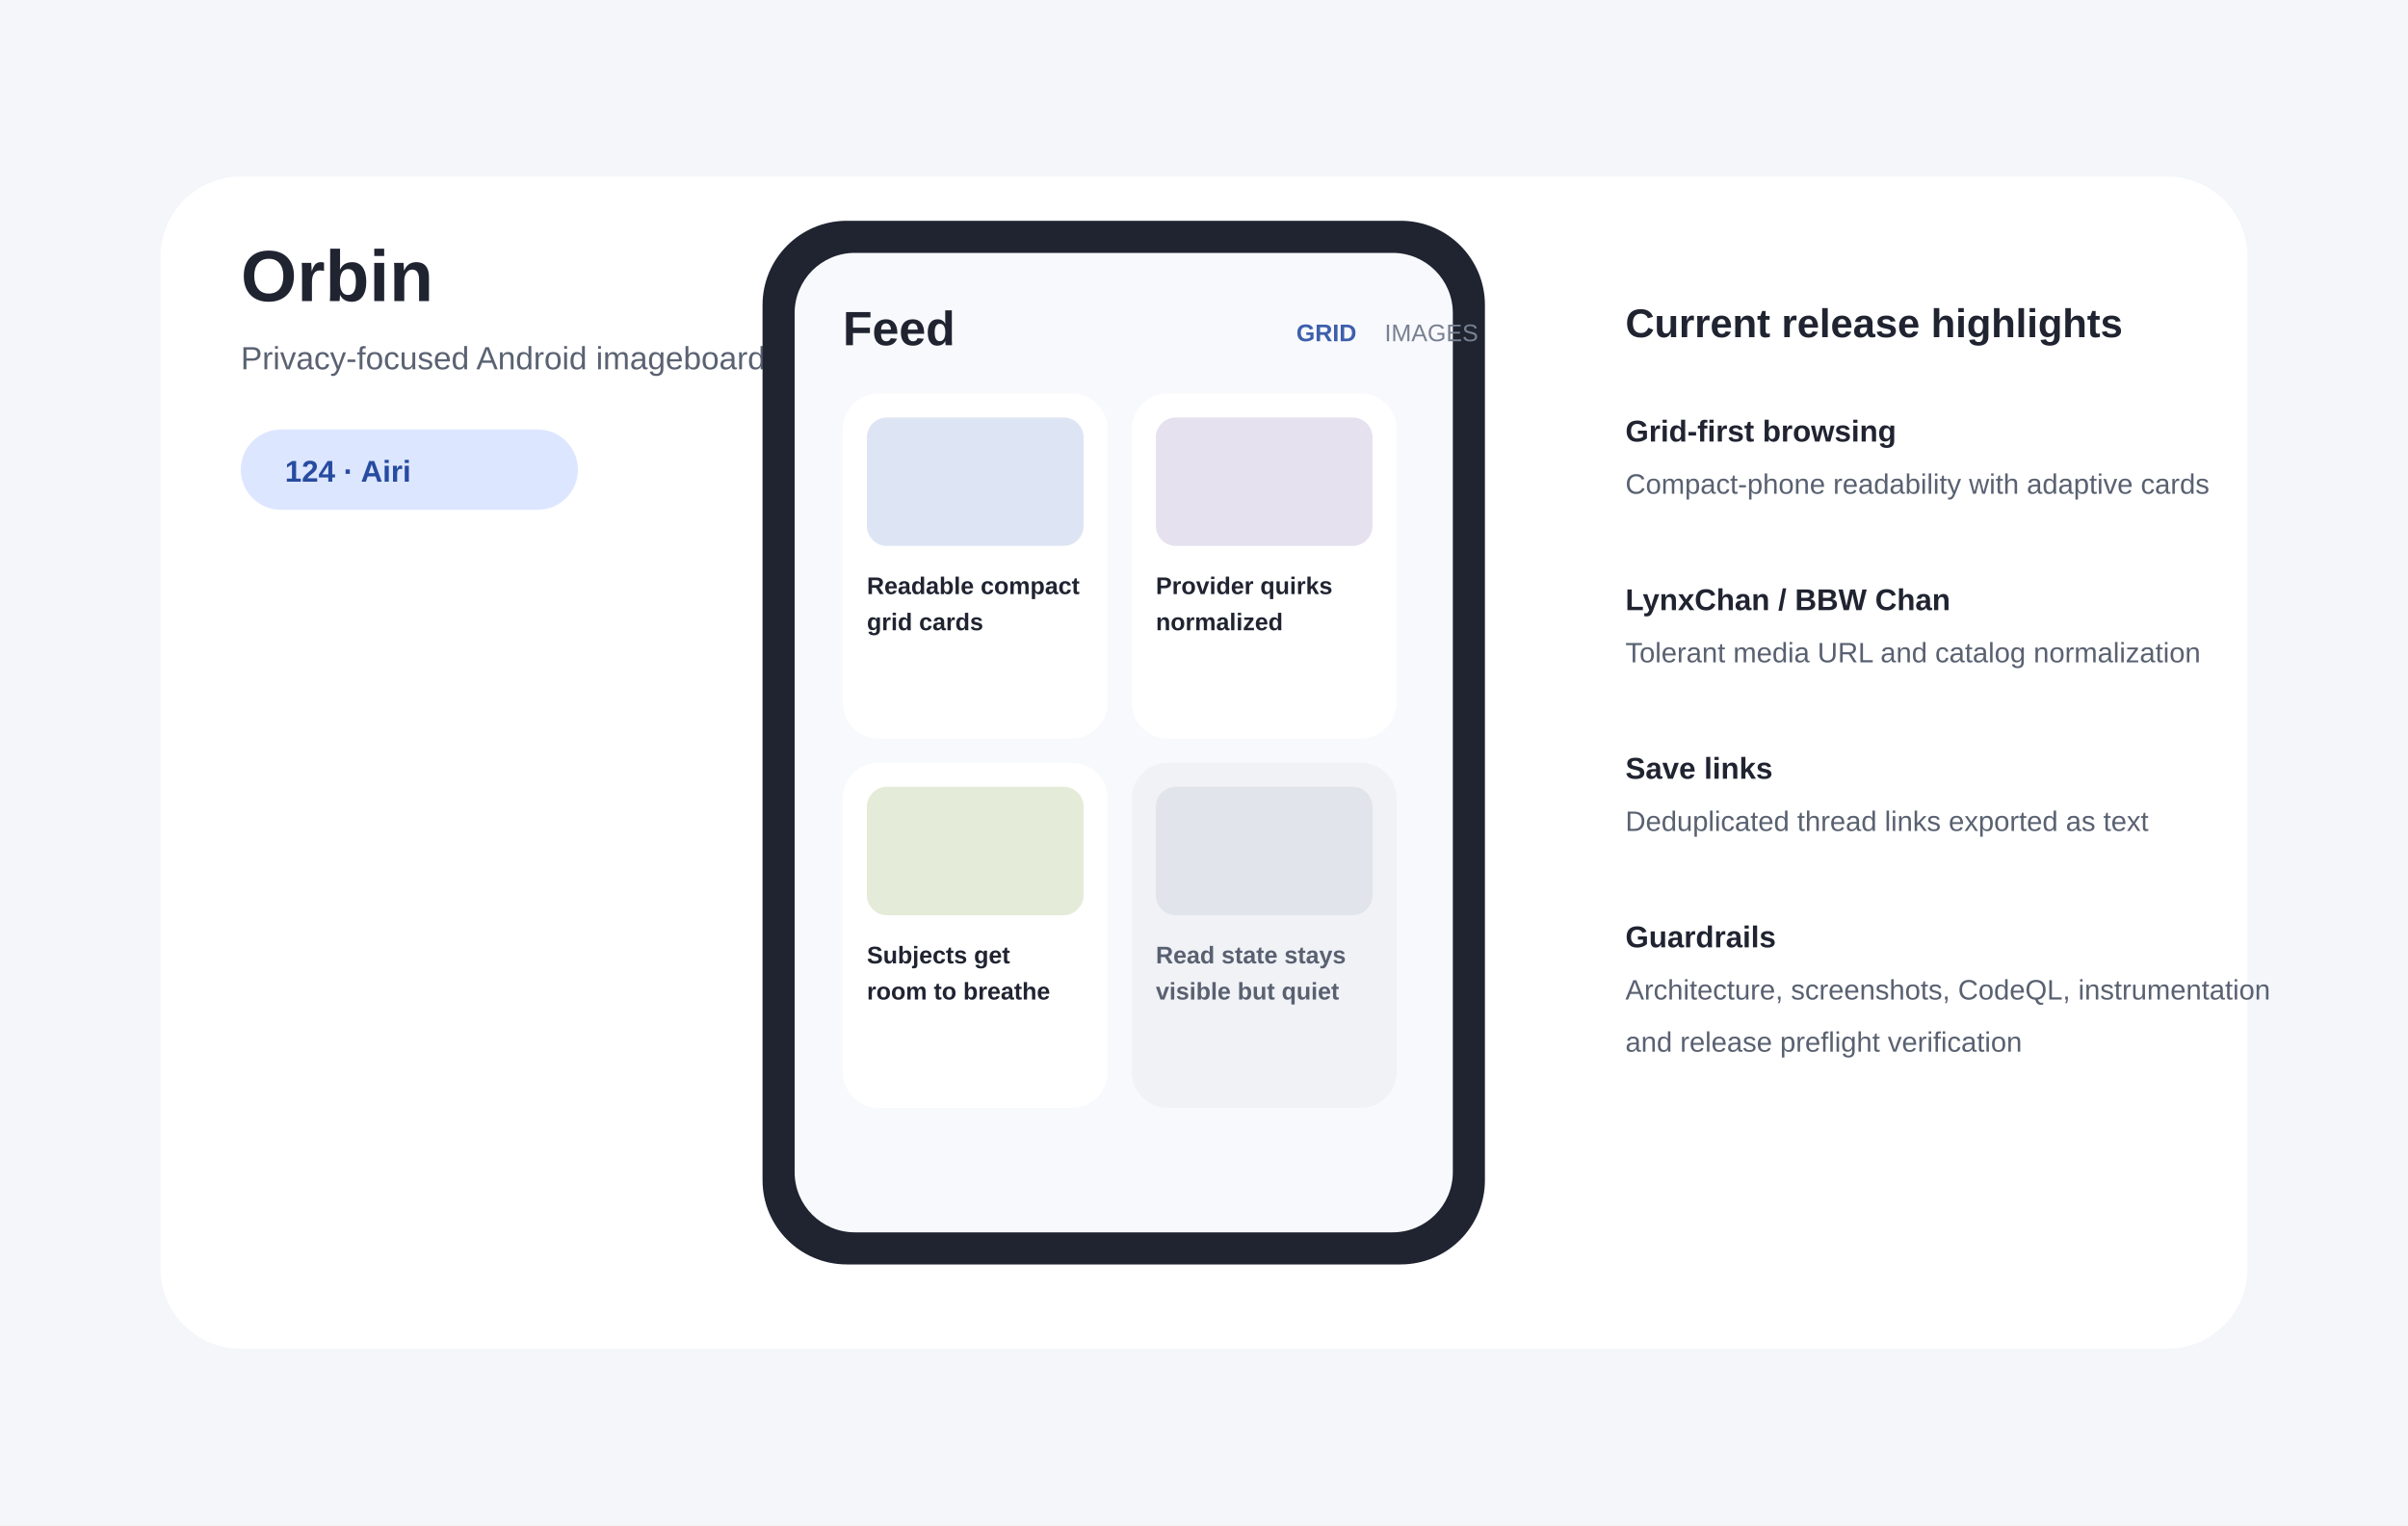
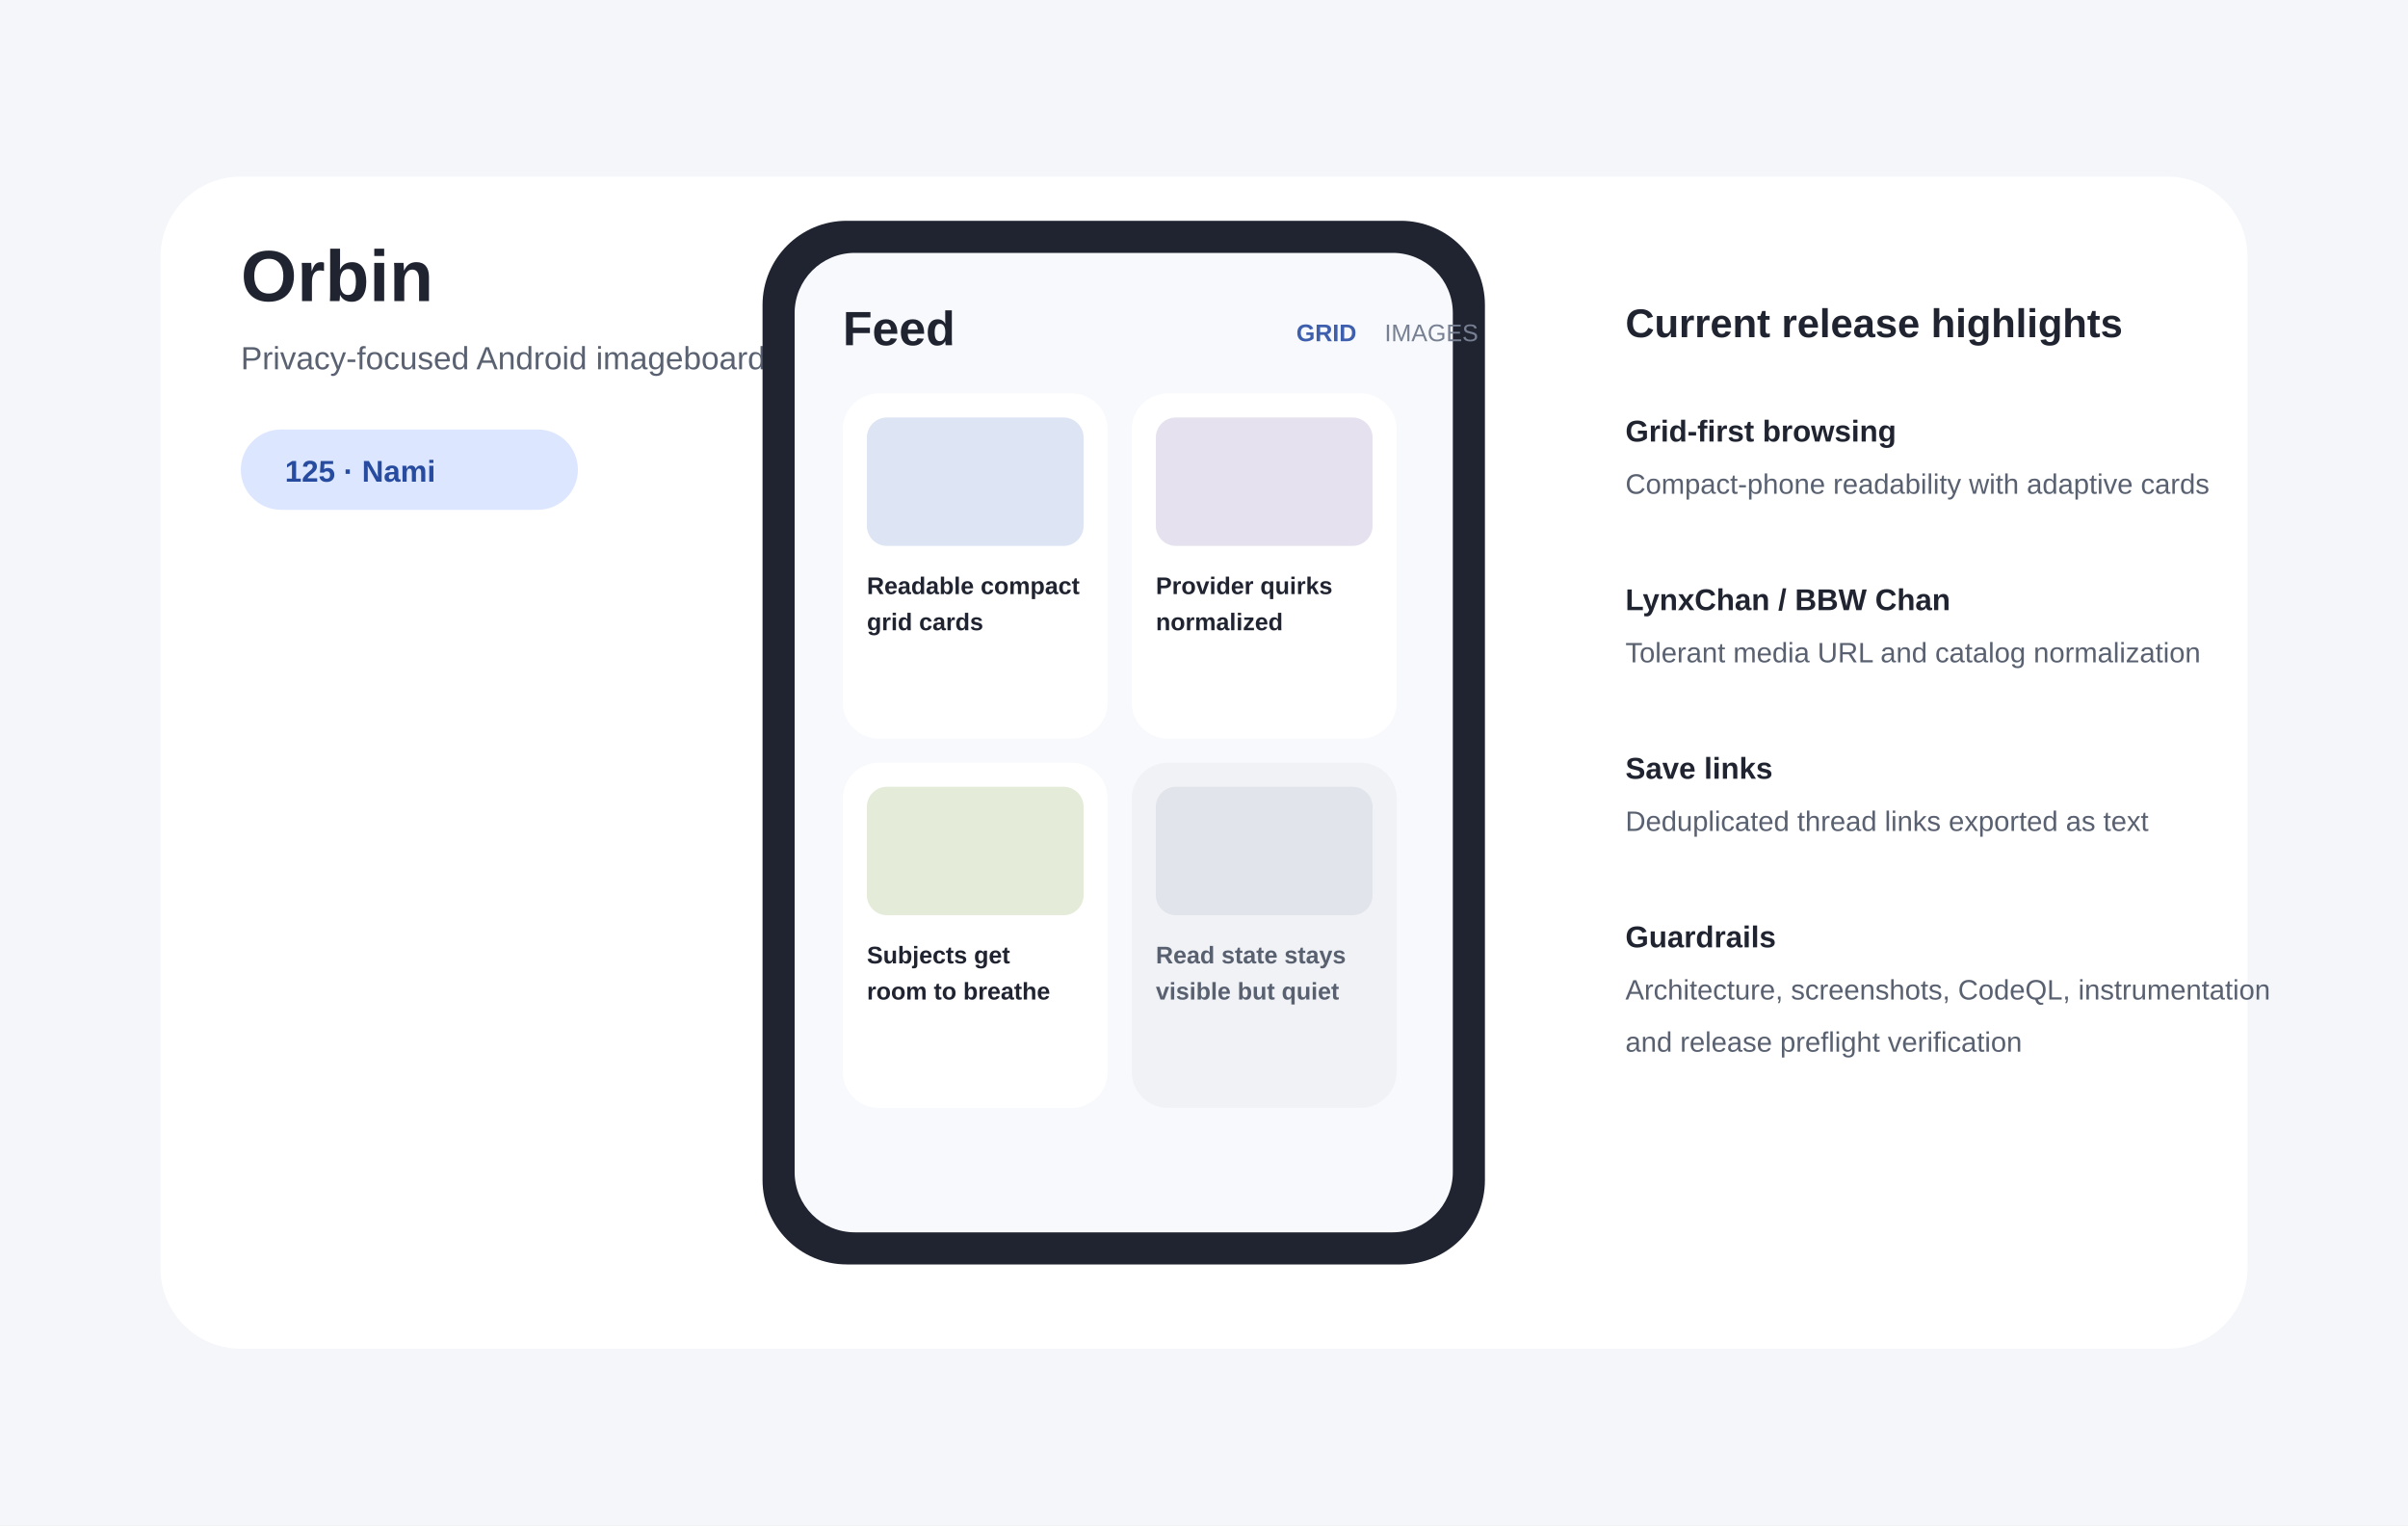
- <svg xmlns="http://www.w3.org/2000/svg" width="1200" height="760" viewBox="0 0 1200 760" role="img" aria-labelledby="title desc" data-release-version="124-Airi">
+ <svg xmlns="http://www.w3.org/2000/svg" width="1200" height="760" viewBox="0 0 1200 760" role="img" aria-labelledby="title desc" data-release-version="125-Nami">
  <rect width="1200" height="760" fill="#F4F6FA" />
  <rect x="80" y="88" width="1040" height="584" rx="40" fill="#FFFFFF" />
  <text x="120" y="150" font-family="Arial,sans-serif" font-size="36" font-weight="700" fill="#202431">Orbin</text>
  <text x="120" y="184" font-family="Arial,sans-serif" font-size="16" fill="#5A6272">Privacy-focused Android imageboard browser</text>
  <rect x="120" y="214" width="168" height="40" rx="20" fill="#DCE6FF" />
-   <text id="release-label" x="142" y="240" font-family="Arial,sans-serif" font-size="15" font-weight="700" fill="#274B9F">124 · Airi</text>
+   <text id="release-label" x="142" y="240" font-family="Arial,sans-serif" font-size="15" font-weight="700" fill="#274B9F">125 · Nami</text>
  <rect x="380" y="110" width="360" height="520" rx="42" fill="#202431" />
  <rect x="396" y="126" width="328" height="488" rx="30" fill="#F8F9FC" />
  <text x="420" y="172" font-family="Arial,sans-serif" font-size="24" font-weight="700" fill="#202431">Feed</text>
  <text x="646" y="170" font-family="Arial,sans-serif" font-size="12" font-weight="700" fill="#3D5FAD">GRID</text>
  <text x="690" y="170" font-family="Arial,sans-serif" font-size="12" fill="#778092">IMAGES</text>
  <rect x="420" y="196" width="132" height="172" rx="18" fill="#FFFFFF" />
  <rect x="564" y="196" width="132" height="172" rx="18" fill="#FFFFFF" />
  <rect x="420" y="380" width="132" height="172" rx="18" fill="#FFFFFF" />
  <rect x="564" y="380" width="132" height="172" rx="18" fill="#F0F2F6" />
  <rect x="432" y="208" width="108" height="64" rx="10" fill="#DDE5F4" />
  <rect x="576" y="208" width="108" height="64" rx="10" fill="#E6E1EF" />
  <rect x="432" y="392" width="108" height="64" rx="10" fill="#E4EBD8" />
  <rect x="576" y="392" width="108" height="64" rx="10" fill="#E1E4EA" />
  <text x="432" y="296" font-family="Arial,sans-serif" font-size="12" font-weight="700" fill="#202431">Readable compact</text>
  <text x="432" y="314" font-family="Arial,sans-serif" font-size="12" font-weight="700" fill="#202431">grid cards</text>
  <text x="576" y="296" font-family="Arial,sans-serif" font-size="12" font-weight="700" fill="#202431">Provider quirks</text>
  <text x="576" y="314" font-family="Arial,sans-serif" font-size="12" font-weight="700" fill="#202431">normalized</text>
  <text x="432" y="480" font-family="Arial,sans-serif" font-size="12" font-weight="700" fill="#202431">Subjects get</text>
  <text x="432" y="498" font-family="Arial,sans-serif" font-size="12" font-weight="700" fill="#202431">room to breathe</text>
  <text x="576" y="480" font-family="Arial,sans-serif" font-size="12" font-weight="700" fill="#596171">Read state stays</text>
  <text x="576" y="498" font-family="Arial,sans-serif" font-size="12" font-weight="700" fill="#596171">visible but quiet</text>
  <text x="810" y="168" font-family="Arial,sans-serif" font-size="20" font-weight="700" fill="#202431">Current release highlights</text>
  <text x="810" y="220" font-family="Arial,sans-serif" font-size="15" font-weight="700" fill="#202431">Grid-first browsing</text>
  <text x="810" y="246" font-family="Arial,sans-serif" font-size="14" fill="#596171">Compact-phone readability with adaptive cards</text>
  <text x="810" y="304" font-family="Arial,sans-serif" font-size="15" font-weight="700" fill="#202431">LynxChan / BBW Chan</text>
  <text x="810" y="330" font-family="Arial,sans-serif" font-size="14" fill="#596171">Tolerant media URL and catalog normalization</text>
  <text x="810" y="388" font-family="Arial,sans-serif" font-size="15" font-weight="700" fill="#202431">Save links</text>
  <text x="810" y="414" font-family="Arial,sans-serif" font-size="14" fill="#596171">Deduplicated thread links exported as text</text>
  <text x="810" y="472" font-family="Arial,sans-serif" font-size="15" font-weight="700" fill="#202431">Guardrails</text>
  <text x="810" y="498" font-family="Arial,sans-serif" font-size="14" fill="#596171">Architecture, screenshots, CodeQL, instrumentation</text>
  <text x="810" y="524" font-family="Arial,sans-serif" font-size="14" fill="#596171">and release preflight verification</text>
</svg>
